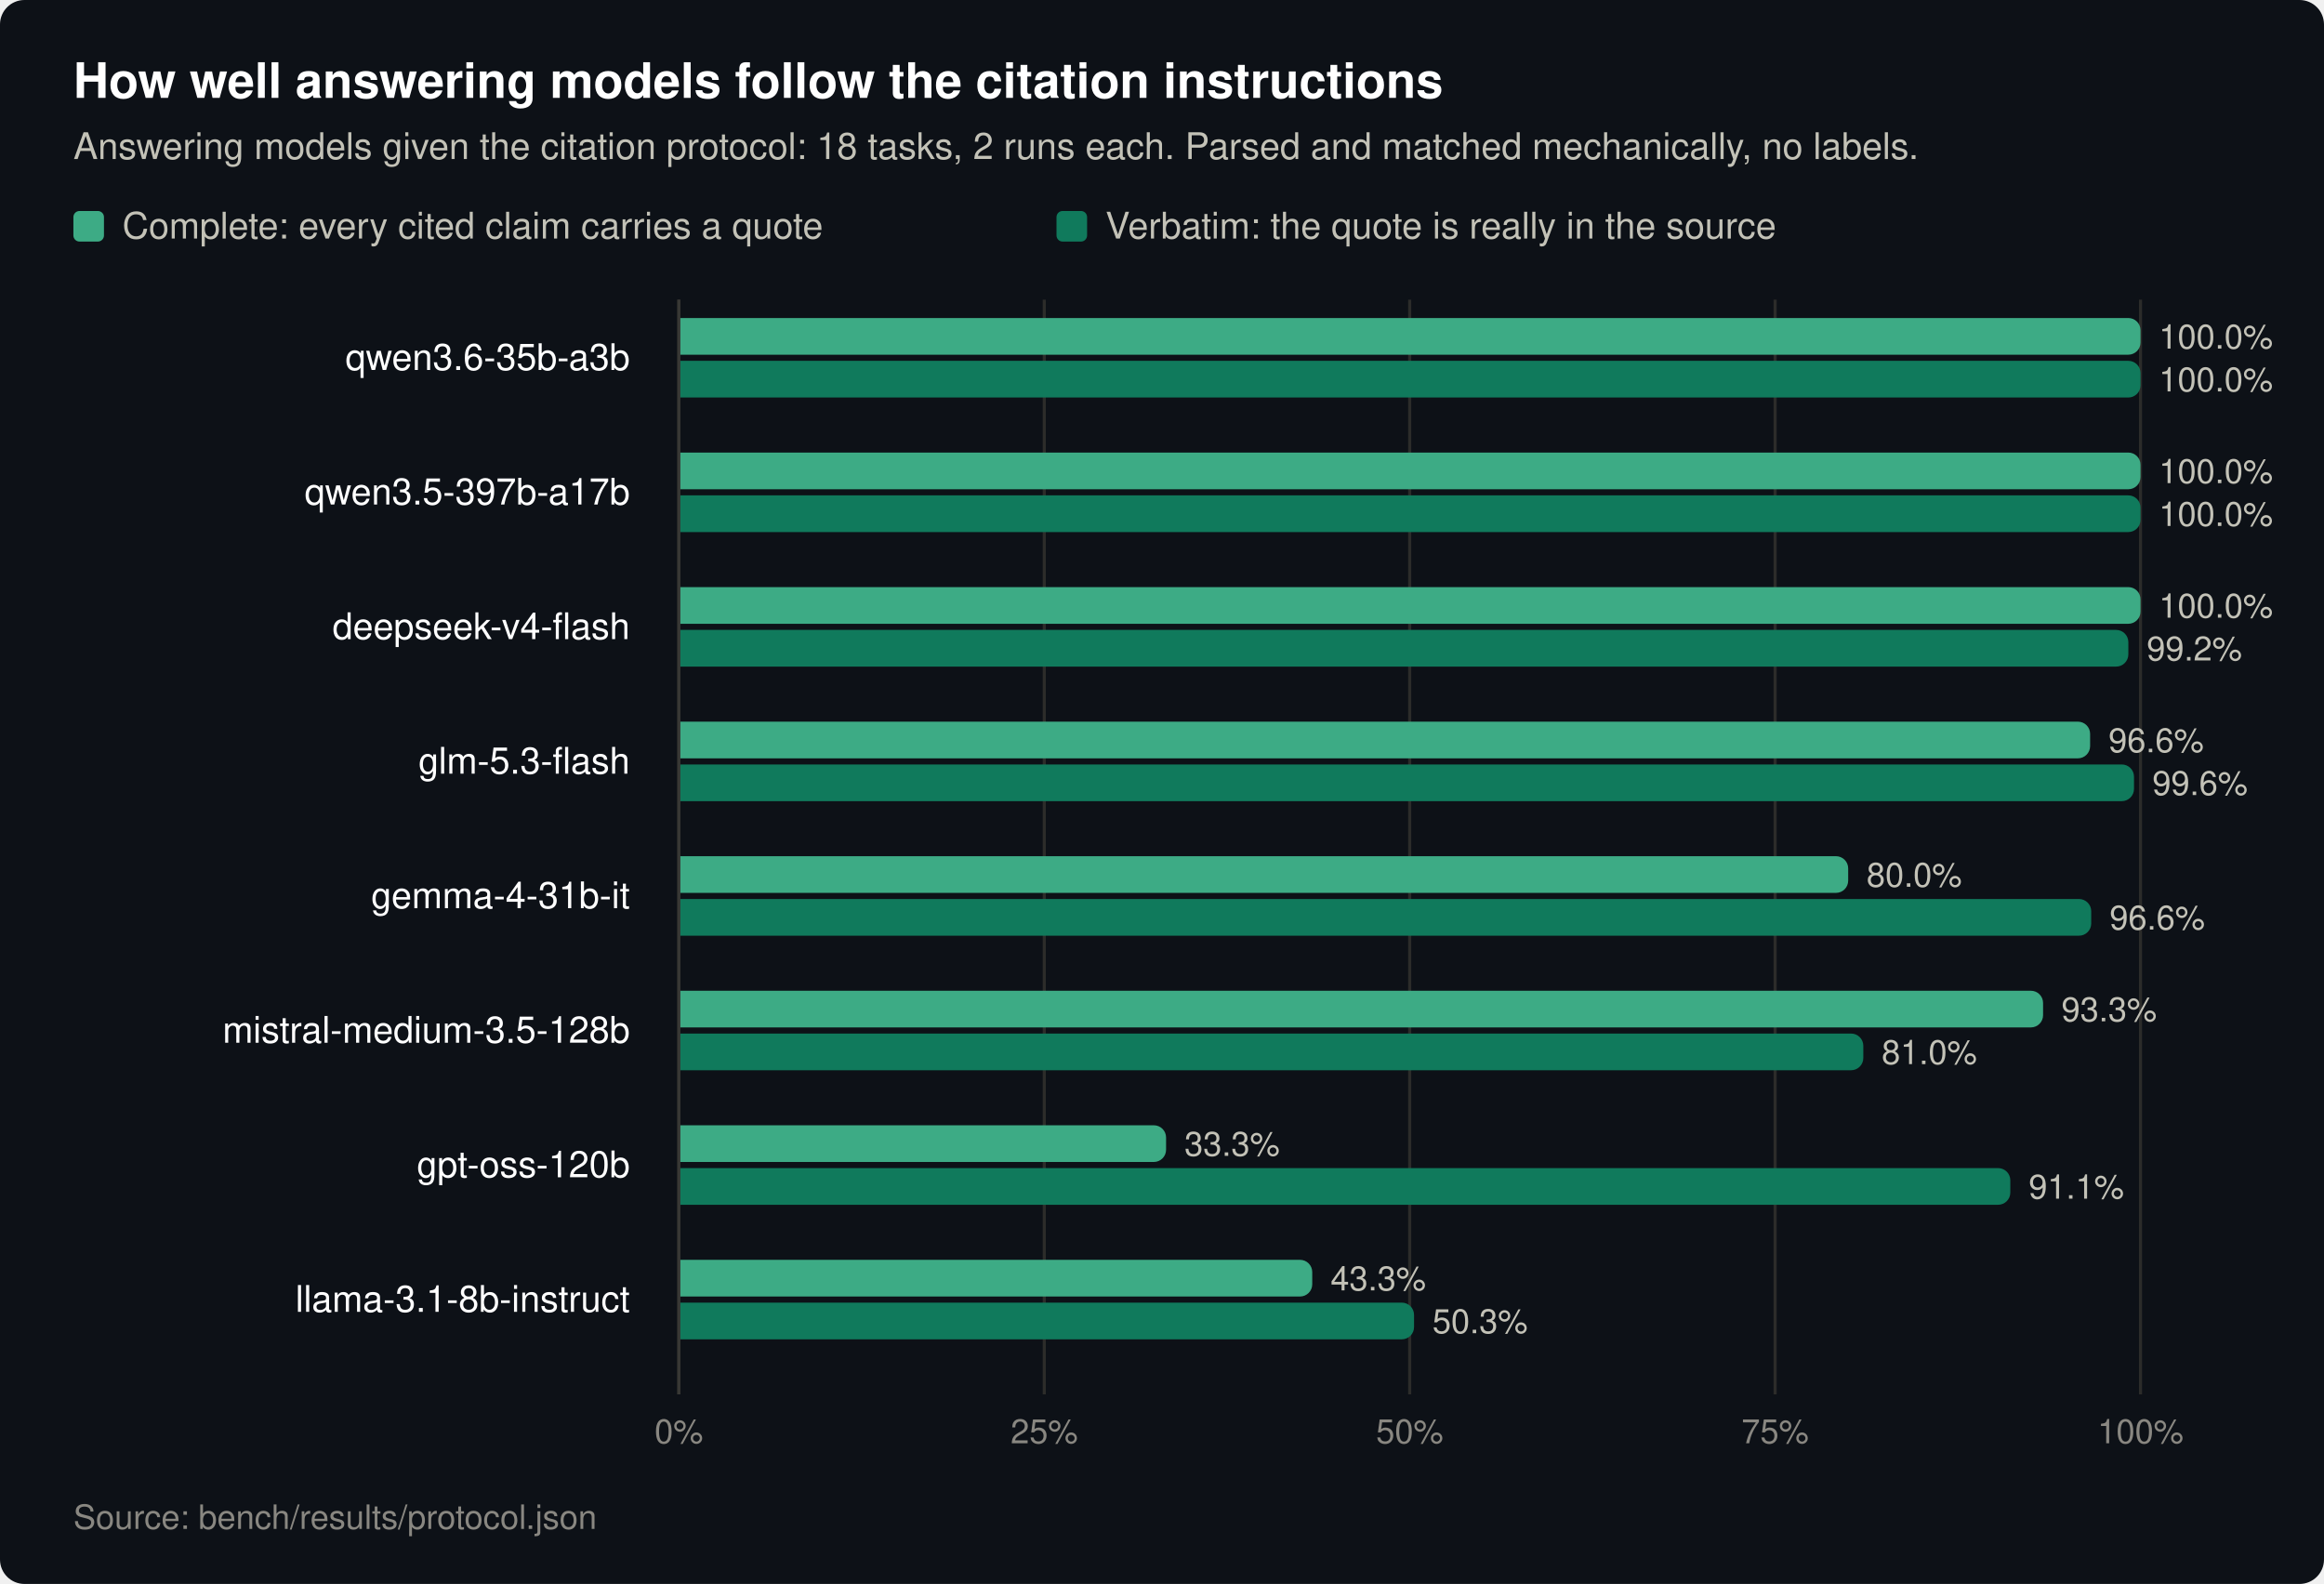
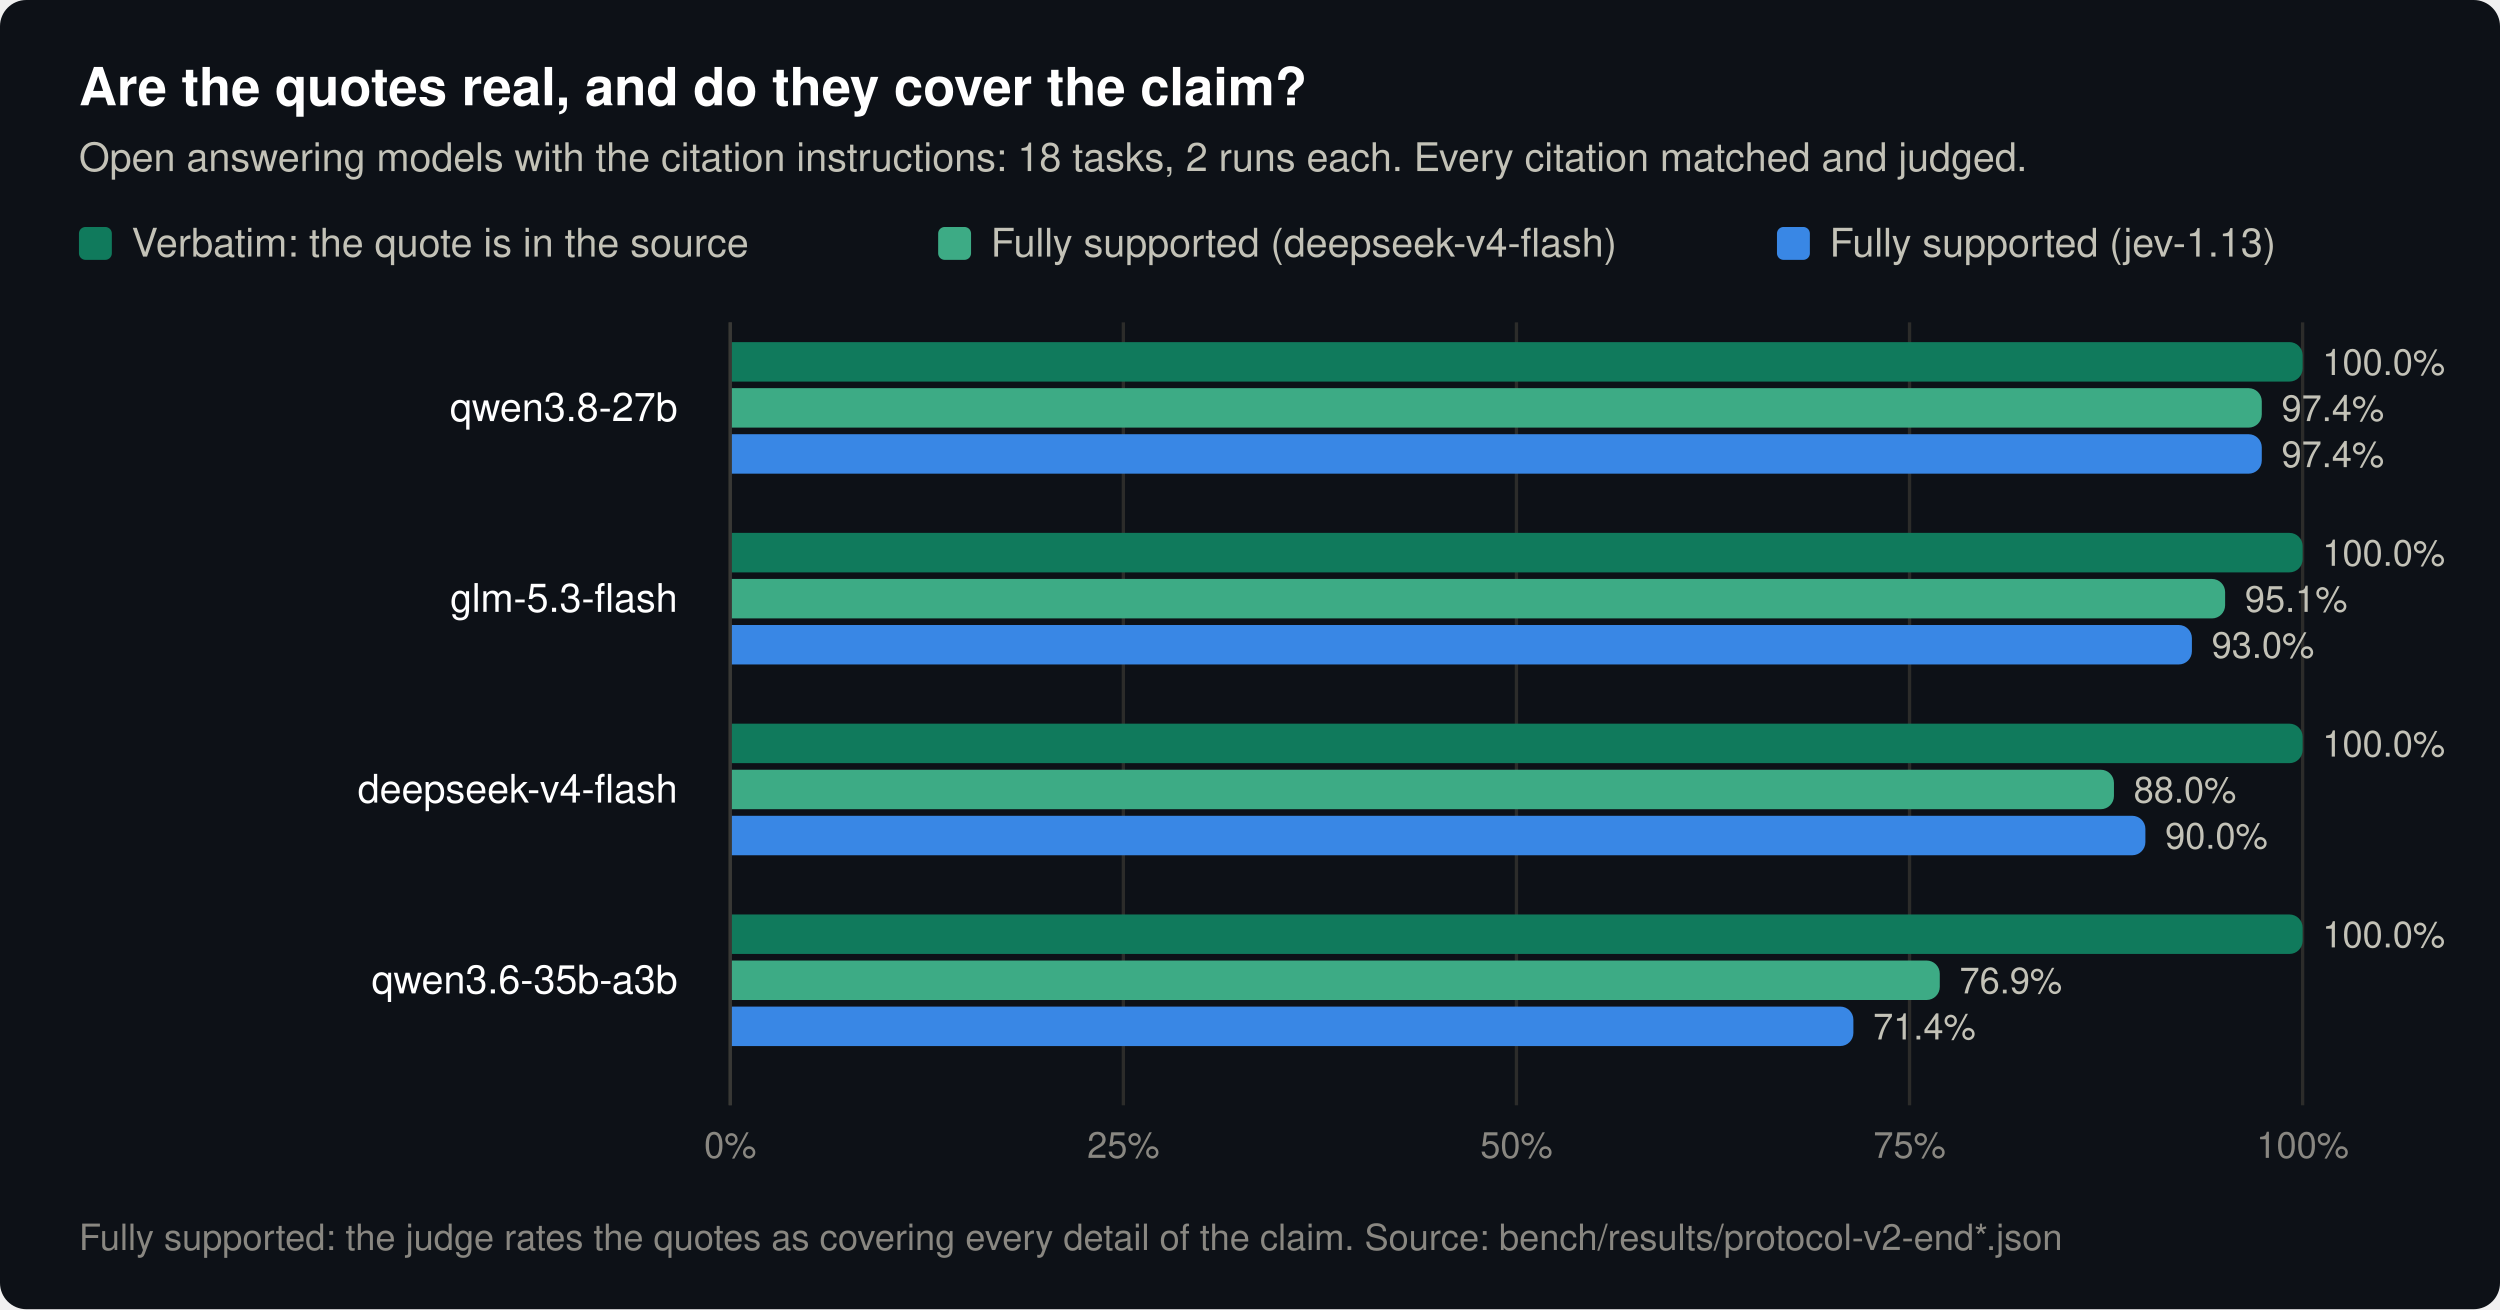
- <svg xmlns="http://www.w3.org/2000/svg" width="760" height="518" viewBox="0 0 760 518" role="img" aria-label="Citation protocol compliance per answering model" font-family="system-ui, -apple-system, &quot;Segoe UI&quot;, Helvetica, Arial, sans-serif">
-   <rect width="760" height="518" rx="8" fill="#0d1117" />
-   <text x="24" y="32" font-size="16" font-weight="600" fill="#ffffff" text-anchor="start">How well answering models follow the citation instructions</text>
-   <text x="24" y="52" font-size="12" font-weight="400" fill="#c3c2b7" text-anchor="start">Answering models given the citation protocol: 18 tasks, 2 runs each. Parsed and matched mechanically, no labels.</text>
-   <line x1="222" y1="98" x2="222" y2="456" stroke="#2c2c2a" stroke-width="1" />
-   <text x="222" y="472" font-size="11" font-weight="400" fill="#898781" text-anchor="middle" font-variant-numeric="tabular-nums">0%</text>
-   <line x1="341.5" y1="98" x2="341.5" y2="456" stroke="#2c2c2a" stroke-width="1" />
-   <text x="341.5" y="472" font-size="11" font-weight="400" fill="#898781" text-anchor="middle" font-variant-numeric="tabular-nums">25%</text>
-   <line x1="461" y1="98" x2="461" y2="456" stroke="#2c2c2a" stroke-width="1" />
-   <text x="461" y="472" font-size="11" font-weight="400" fill="#898781" text-anchor="middle" font-variant-numeric="tabular-nums">50%</text>
-   <line x1="580.5" y1="98" x2="580.5" y2="456" stroke="#2c2c2a" stroke-width="1" />
-   <text x="580.5" y="472" font-size="11" font-weight="400" fill="#898781" text-anchor="middle" font-variant-numeric="tabular-nums">75%</text>
-   <line x1="700" y1="98" x2="700" y2="456" stroke="#2c2c2a" stroke-width="1" />
-   <text x="700" y="472" font-size="11" font-weight="400" fill="#898781" text-anchor="middle" font-variant-numeric="tabular-nums">100%</text>
-   <rect x="24" y="69" width="10" height="10" rx="2" fill="#3dab85" />
-   <text x="40" y="78" font-size="12" font-weight="400" fill="#c3c2b7" text-anchor="start">Complete: every cited claim carries a quote</text>
-   <rect x="345.5" y="69" width="10" height="10" rx="2" fill="#107a5c" />
-   <text x="361.5" y="78" font-size="12" font-weight="400" fill="#c3c2b7" text-anchor="start">Verbatim: the quote is really in the source</text>
-   <text x="206" y="121" font-size="12" font-weight="400" fill="#ffffff" text-anchor="end">qwen3.6-35b-a3b</text>
-   <path d="M222,104 h474 a4,4 0 0 1 4,4 v4 a4,4 0 0 1 -4,4 h-474 z" fill="#3dab85" />
+ <svg xmlns="http://www.w3.org/2000/svg" width="760" height="398" viewBox="0 0 760 398" role="img" aria-label="Verbatim quotes and full support per answering model" font-family="system-ui, -apple-system, &quot;Segoe UI&quot;, Helvetica, Arial, sans-serif">
+   <rect width="760" height="398" rx="8" fill="#0d1117" />
+   <text x="24" y="32" font-size="16" font-weight="600" fill="#ffffff" text-anchor="start">Are the quotes real, and do they cover the claim?</text>
+   <text x="24" y="52" font-size="12" font-weight="400" fill="#c3c2b7" text-anchor="start">Open answering models with the citation instructions: 18 tasks, 2 runs each. Every citation matched and judged.</text>
+   <line x1="222" y1="98" x2="222" y2="336" stroke="#2c2c2a" stroke-width="1" />
+   <text x="222" y="352" font-size="11" font-weight="400" fill="#898781" text-anchor="middle" font-variant-numeric="tabular-nums">0%</text>
+   <line x1="341.5" y1="98" x2="341.5" y2="336" stroke="#2c2c2a" stroke-width="1" />
+   <text x="341.5" y="352" font-size="11" font-weight="400" fill="#898781" text-anchor="middle" font-variant-numeric="tabular-nums">25%</text>
+   <line x1="461" y1="98" x2="461" y2="336" stroke="#2c2c2a" stroke-width="1" />
+   <text x="461" y="352" font-size="11" font-weight="400" fill="#898781" text-anchor="middle" font-variant-numeric="tabular-nums">50%</text>
+   <line x1="580.5" y1="98" x2="580.5" y2="336" stroke="#2c2c2a" stroke-width="1" />
+   <text x="580.5" y="352" font-size="11" font-weight="400" fill="#898781" text-anchor="middle" font-variant-numeric="tabular-nums">75%</text>
+   <line x1="700" y1="98" x2="700" y2="336" stroke="#2c2c2a" stroke-width="1" />
+   <text x="700" y="352" font-size="11" font-weight="400" fill="#898781" text-anchor="middle" font-variant-numeric="tabular-nums">100%</text>
+   <rect x="24" y="69" width="10" height="10" rx="2" fill="#107a5c" />
+   <text x="40" y="78" font-size="12" font-weight="400" fill="#c3c2b7" text-anchor="start">Verbatim: the quote is in the source</text>
+   <rect x="285.2" y="69" width="10" height="10" rx="2" fill="#3dab85" />
+   <text x="301.2" y="78" font-size="12" font-weight="400" fill="#c3c2b7" text-anchor="start">Fully supported (deepseek-v4-flash)</text>
+   <rect x="540.2" y="69" width="10" height="10" rx="2" fill="#3987e5" />
+   <text x="556.2" y="78" font-size="12" font-weight="400" fill="#c3c2b7" text-anchor="start">Fully supported (jev-1.13)</text>
+   <text x="206" y="128" font-size="12" font-weight="400" fill="#ffffff" text-anchor="end">qwen3.8-27b</text>
+   <path d="M222,104 h474 a4,4 0 0 1 4,4 v4 a4,4 0 0 1 -4,4 h-474 z" fill="#107a5c" />
  <text x="706" y="114" font-size="11" font-weight="400" fill="#c3c2b7" text-anchor="start" font-variant-numeric="tabular-nums">100.0%</text>
-   <path d="M222,118 h474 a4,4 0 0 1 4,4 v4 a4,4 0 0 1 -4,4 h-474 z" fill="#107a5c" />
-   <text x="706" y="128" font-size="11" font-weight="400" fill="#c3c2b7" text-anchor="start" font-variant-numeric="tabular-nums">100.0%</text>
-   <text x="206" y="165" font-size="12" font-weight="400" fill="#ffffff" text-anchor="end">qwen3.5-397b-a17b</text>
-   <path d="M222,148 h474 a4,4 0 0 1 4,4 v4 a4,4 0 0 1 -4,4 h-474 z" fill="#3dab85" />
-   <text x="706" y="158" font-size="11" font-weight="400" fill="#c3c2b7" text-anchor="start" font-variant-numeric="tabular-nums">100.0%</text>
+   <path d="M222,118 h461.584 a4,4 0 0 1 4,4 v4 a4,4 0 0 1 -4,4 h-461.584 z" fill="#3dab85" />
+   <text x="693.584" y="128" font-size="11" font-weight="400" fill="#c3c2b7" text-anchor="start" font-variant-numeric="tabular-nums">97.4%</text>
+   <path d="M222,132 h461.584 a4,4 0 0 1 4,4 v4 a4,4 0 0 1 -4,4 h-461.584 z" fill="#3987e5" />
+   <text x="693.584" y="142" font-size="11" font-weight="400" fill="#c3c2b7" text-anchor="start" font-variant-numeric="tabular-nums">97.4%</text>
+   <text x="206" y="186" font-size="12" font-weight="400" fill="#ffffff" text-anchor="end">glm-5.3-flash</text>
  <path d="M222,162 h474 a4,4 0 0 1 4,4 v4 a4,4 0 0 1 -4,4 h-474 z" fill="#107a5c" />
  <text x="706" y="172" font-size="11" font-weight="400" fill="#c3c2b7" text-anchor="start" font-variant-numeric="tabular-nums">100.0%</text>
-   <text x="206" y="209" font-size="12" font-weight="400" fill="#ffffff" text-anchor="end">deepseek-v4-flash</text>
-   <path d="M222,192 h474 a4,4 0 0 1 4,4 v4 a4,4 0 0 1 -4,4 h-474 z" fill="#3dab85" />
-   <text x="706" y="202" font-size="11" font-weight="400" fill="#c3c2b7" text-anchor="start" font-variant-numeric="tabular-nums">100.0%</text>
-   <path d="M222,206 h470.017 a4,4 0 0 1 4,4 v4 a4,4 0 0 1 -4,4 h-470.017 z" fill="#107a5c" />
-   <text x="702.017" y="216" font-size="11" font-weight="400" fill="#c3c2b7" text-anchor="start" font-variant-numeric="tabular-nums">99.2%</text>
-   <text x="206" y="253" font-size="12" font-weight="400" fill="#ffffff" text-anchor="end">glm-5.3-flash</text>
-   <path d="M222,236 h457.517 a4,4 0 0 1 4,4 v4 a4,4 0 0 1 -4,4 h-457.517 z" fill="#3dab85" />
-   <text x="689.517" y="246" font-size="11" font-weight="400" fill="#c3c2b7" text-anchor="start" font-variant-numeric="tabular-nums">96.6%</text>
-   <path d="M222,250 h471.866 a4,4 0 0 1 4,4 v4 a4,4 0 0 1 -4,4 h-471.866 z" fill="#107a5c" />
-   <text x="703.866" y="260" font-size="11" font-weight="400" fill="#c3c2b7" text-anchor="start" font-variant-numeric="tabular-nums">99.6%</text>
-   <text x="206" y="297" font-size="12" font-weight="400" fill="#ffffff" text-anchor="end">gemma-4-31b-it</text>
-   <path d="M222,280 h378.4 a4,4 0 0 1 4,4 v4 a4,4 0 0 1 -4,4 h-378.4 z" fill="#3dab85" />
-   <text x="610.4" y="290" font-size="11" font-weight="400" fill="#c3c2b7" text-anchor="start" font-variant-numeric="tabular-nums">80.0%</text>
-   <path d="M222,294 h457.877 a4,4 0 0 1 4,4 v4 a4,4 0 0 1 -4,4 h-457.877 z" fill="#107a5c" />
-   <text x="689.877" y="304" font-size="11" font-weight="400" fill="#c3c2b7" text-anchor="start" font-variant-numeric="tabular-nums">96.6%</text>
-   <text x="206" y="341" font-size="12" font-weight="400" fill="#ffffff" text-anchor="end">mistral-medium-3.5-128b</text>
-   <path d="M222,324 h442.133 a4,4 0 0 1 4,4 v4 a4,4 0 0 1 -4,4 h-442.133 z" fill="#3dab85" />
-   <text x="674.133" y="334" font-size="11" font-weight="400" fill="#c3c2b7" text-anchor="start" font-variant-numeric="tabular-nums">93.3%</text>
-   <path d="M222,338 h383.345 a4,4 0 0 1 4,4 v4 a4,4 0 0 1 -4,4 h-383.345 z" fill="#107a5c" />
-   <text x="615.345" y="348" font-size="11" font-weight="400" fill="#c3c2b7" text-anchor="start" font-variant-numeric="tabular-nums">81.0%</text>
-   <text x="206" y="385" font-size="12" font-weight="400" fill="#ffffff" text-anchor="end">gpt-oss-120b</text>
-   <path d="M222,368 h155.333 a4,4 0 0 1 4,4 v4 a4,4 0 0 1 -4,4 h-155.333 z" fill="#3dab85" />
-   <text x="387.333" y="378" font-size="11" font-weight="400" fill="#c3c2b7" text-anchor="start" font-variant-numeric="tabular-nums">33.3%</text>
-   <path d="M222,382 h431.42 a4,4 0 0 1 4,4 v4 a4,4 0 0 1 -4,4 h-431.42 z" fill="#107a5c" />
-   <text x="663.42" y="392" font-size="11" font-weight="400" fill="#c3c2b7" text-anchor="start" font-variant-numeric="tabular-nums">91.1%</text>
-   <text x="206" y="429" font-size="12" font-weight="400" fill="#ffffff" text-anchor="end">llama-3.1-8b-instruct</text>
-   <path d="M222,412 h203.133 a4,4 0 0 1 4,4 v4 a4,4 0 0 1 -4,4 h-203.133 z" fill="#3dab85" />
-   <text x="435.133" y="422" font-size="11" font-weight="400" fill="#c3c2b7" text-anchor="start" font-variant-numeric="tabular-nums">43.3%</text>
-   <path d="M222,426 h236.423 a4,4 0 0 1 4,4 v4 a4,4 0 0 1 -4,4 h-236.423 z" fill="#107a5c" />
-   <text x="468.423" y="436" font-size="11" font-weight="400" fill="#c3c2b7" text-anchor="start" font-variant-numeric="tabular-nums">50.3%</text>
-   <line x1="222" y1="98" x2="222" y2="456" stroke="#383835" stroke-width="1" />
-   <text x="24" y="500" font-size="11" font-weight="400" fill="#898781" text-anchor="start">Source: bench/results/protocol.json</text>
+   <path d="M222,176 h450.437 a4,4 0 0 1 4,4 v4 a4,4 0 0 1 -4,4 h-450.437 z" fill="#3dab85" />
+   <text x="682.437" y="186" font-size="11" font-weight="400" fill="#c3c2b7" text-anchor="start" font-variant-numeric="tabular-nums">95.1%</text>
+   <path d="M222,190 h440.338 a4,4 0 0 1 4,4 v4 a4,4 0 0 1 -4,4 h-440.338 z" fill="#3987e5" />
+   <text x="672.338" y="200" font-size="11" font-weight="400" fill="#c3c2b7" text-anchor="start" font-variant-numeric="tabular-nums">93.0%</text>
+   <text x="206" y="244" font-size="12" font-weight="400" fill="#ffffff" text-anchor="end">deepseek-v4-flash</text>
+   <path d="M222,220 h474 a4,4 0 0 1 4,4 v4 a4,4 0 0 1 -4,4 h-474 z" fill="#107a5c" />
+   <text x="706" y="230" font-size="11" font-weight="400" fill="#c3c2b7" text-anchor="start" font-variant-numeric="tabular-nums">100.0%</text>
+   <path d="M222,234 h416.64 a4,4 0 0 1 4,4 v4 a4,4 0 0 1 -4,4 h-416.64 z" fill="#3dab85" />
+   <text x="648.64" y="244" font-size="11" font-weight="400" fill="#c3c2b7" text-anchor="start" font-variant-numeric="tabular-nums">88.0%</text>
+   <path d="M222,248 h426.2 a4,4 0 0 1 4,4 v4 a4,4 0 0 1 -4,4 h-426.2 z" fill="#3987e5" />
+   <text x="658.2" y="258" font-size="11" font-weight="400" fill="#c3c2b7" text-anchor="start" font-variant-numeric="tabular-nums">90.0%</text>
+   <text x="206" y="302" font-size="12" font-weight="400" fill="#ffffff" text-anchor="end">qwen3.6-35b-a3b</text>
+   <path d="M222,278 h474 a4,4 0 0 1 4,4 v4 a4,4 0 0 1 -4,4 h-474 z" fill="#107a5c" />
+   <text x="706" y="288" font-size="11" font-weight="400" fill="#c3c2b7" text-anchor="start" font-variant-numeric="tabular-nums">100.0%</text>
+   <path d="M222,292 h363.692 a4,4 0 0 1 4,4 v4 a4,4 0 0 1 -4,4 h-363.692 z" fill="#3dab85" />
+   <text x="595.692" y="302" font-size="11" font-weight="400" fill="#c3c2b7" text-anchor="start" font-variant-numeric="tabular-nums">76.9%</text>
+   <path d="M222,306 h337.429 a4,4 0 0 1 4,4 v4 a4,4 0 0 1 -4,4 h-337.429 z" fill="#3987e5" />
+   <text x="569.429" y="316" font-size="11" font-weight="400" fill="#c3c2b7" text-anchor="start" font-variant-numeric="tabular-nums">71.4%</text>
+   <line x1="222" y1="98" x2="222" y2="336" stroke="#383835" stroke-width="1" />
+   <text x="24" y="380" font-size="11" font-weight="400" fill="#898781" text-anchor="start">Fully supported: the judge rates the quotes as covering every detail of the claim. Source: bench/results/protocol-v2-end*.json</text>
</svg>
